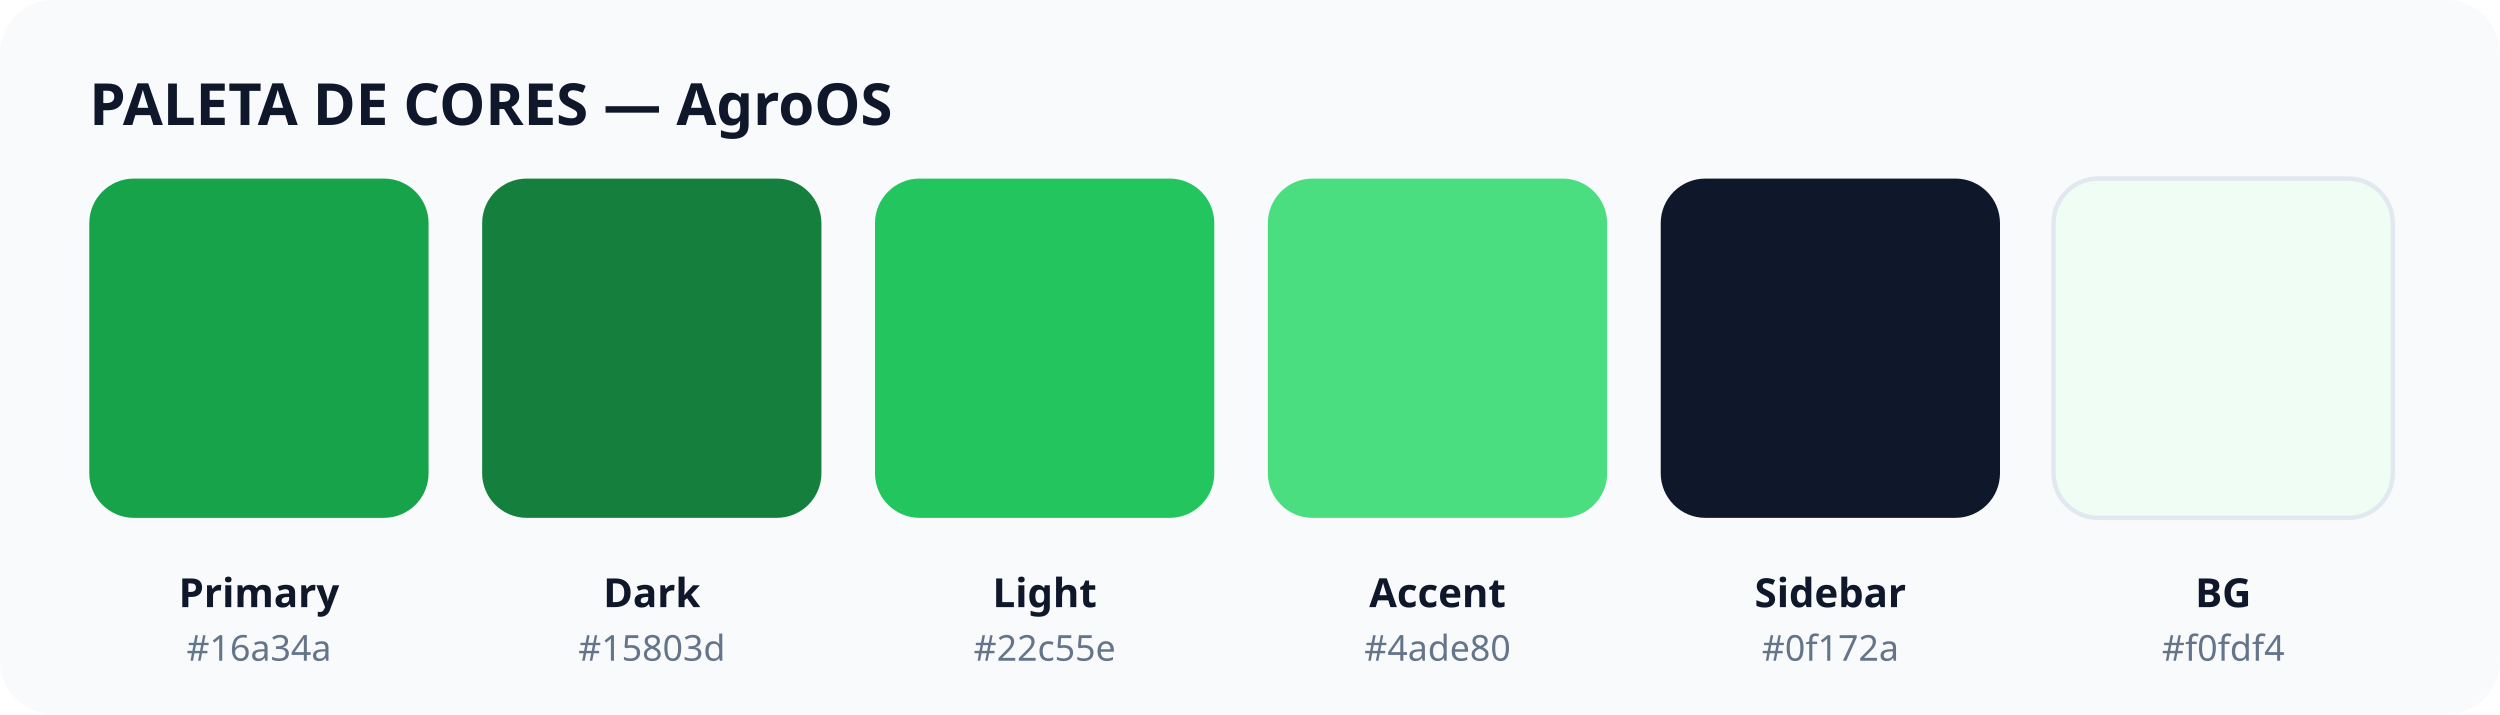
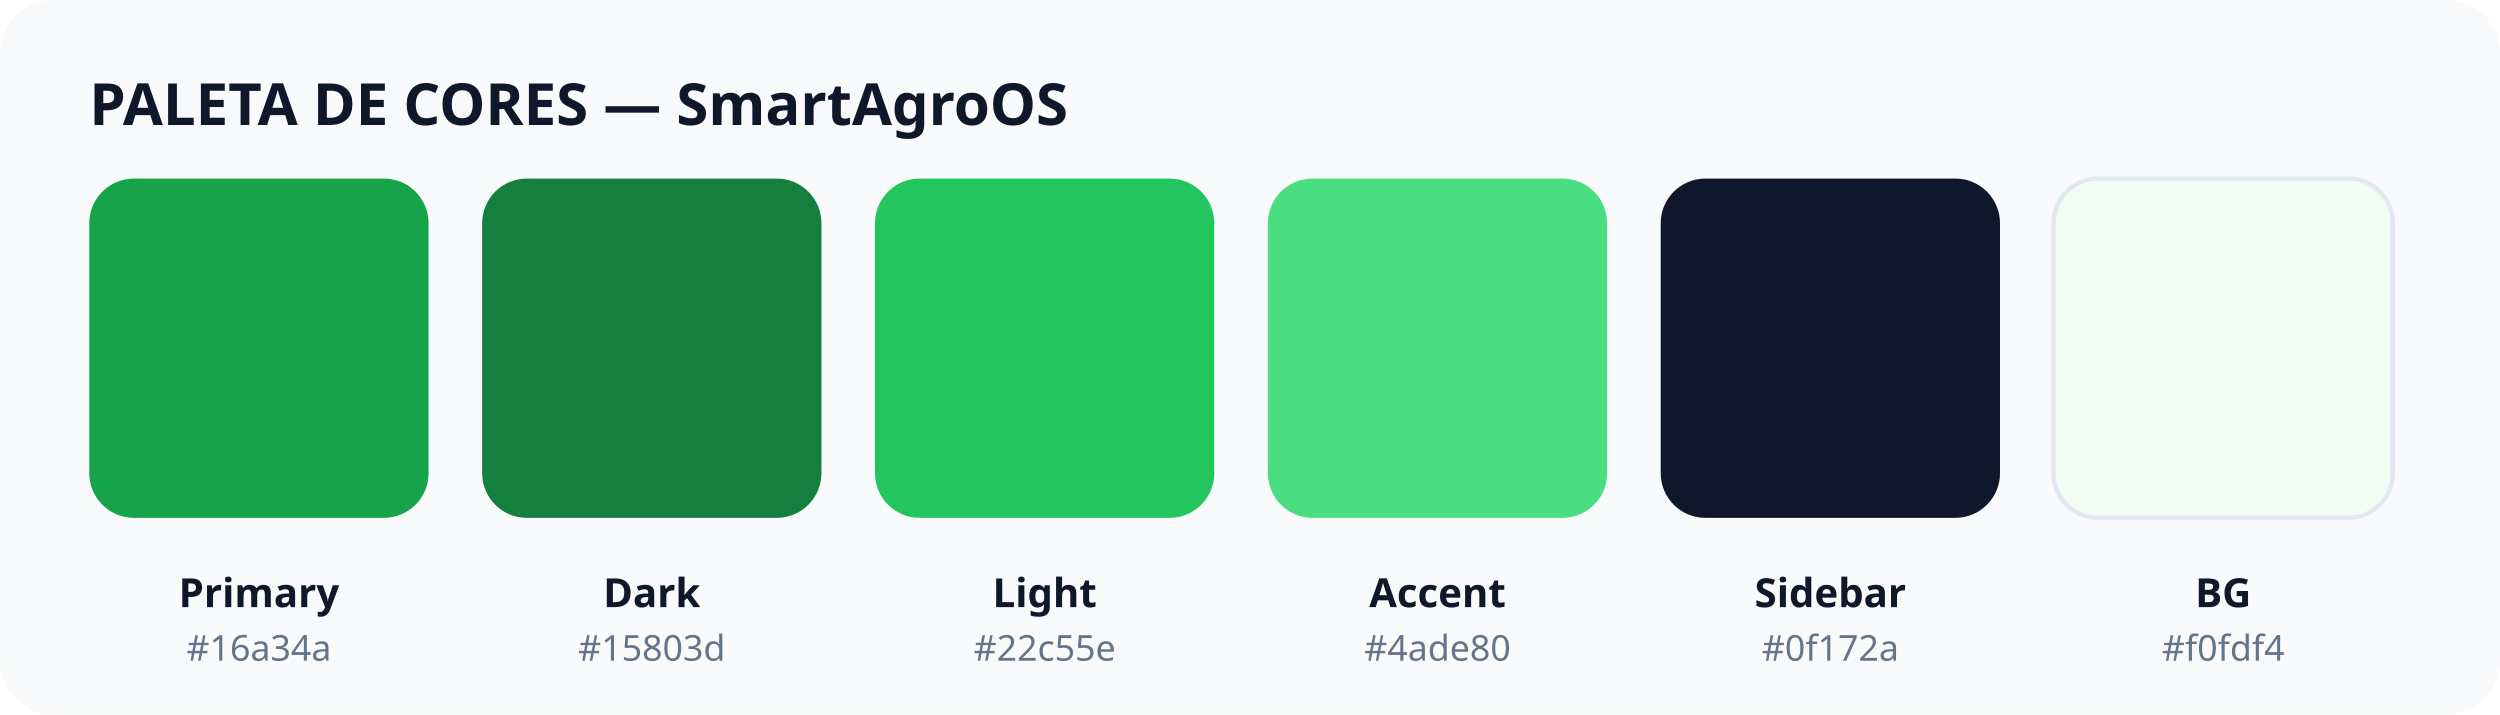
<svg xmlns="http://www.w3.org/2000/svg" viewBox="0 0 560 160">
  <rect width="560" height="160" rx="12" fill="#f8fafc" />
-   <text x="20" y="28" font-family="Montserrat, sans-serif" font-size="13" font-weight="700" fill="#0f172a">PALETA DE CORES — AgroOS</text>
+   <text x="20" y="28" font-family="Montserrat, sans-serif" font-size="13" font-weight="700" fill="#0f172a">PALETA DE CORES — SmartAgroOS</text>
  <rect x="20" y="40" width="76" height="76" rx="10" fill="#16a34a" />
  <text x="58" y="136" font-family="Montserrat, sans-serif" font-size="9" font-weight="700" fill="#0f172a" text-anchor="middle">Primary</text>
  <text x="58" y="148" font-family="Montserrat, sans-serif" font-size="8" fill="#64748b" text-anchor="middle">#16a34a</text>
  <rect x="108" y="40" width="76" height="76" rx="10" fill="#15803d" />
  <text x="146" y="136" font-family="Montserrat, sans-serif" font-size="9" font-weight="700" fill="#0f172a" text-anchor="middle">Dark</text>
  <text x="146" y="148" font-family="Montserrat, sans-serif" font-size="8" fill="#64748b" text-anchor="middle">#15803d</text>
  <rect x="196" y="40" width="76" height="76" rx="10" fill="#22c55e" />
  <text x="234" y="136" font-family="Montserrat, sans-serif" font-size="9" font-weight="700" fill="#0f172a" text-anchor="middle">Light</text>
  <text x="234" y="148" font-family="Montserrat, sans-serif" font-size="8" fill="#64748b" text-anchor="middle">#22c55e</text>
  <rect x="284" y="40" width="76" height="76" rx="10" fill="#4ade80" />
  <text x="322" y="136" font-family="Montserrat, sans-serif" font-size="9" font-weight="700" fill="#0f172a" text-anchor="middle">Accent</text>
  <text x="322" y="148" font-family="Montserrat, sans-serif" font-size="8" fill="#64748b" text-anchor="middle">#4ade80</text>
  <rect x="372" y="40" width="76" height="76" rx="10" fill="#0f172a" />
  <text x="410" y="136" font-family="Montserrat, sans-serif" font-size="9" font-weight="700" fill="#0f172a" text-anchor="middle">Sidebar</text>
  <text x="410" y="148" font-family="Montserrat, sans-serif" font-size="8" fill="#64748b" text-anchor="middle">#0f172a</text>
  <rect x="460" y="40" width="76" height="76" rx="10" fill="#f0fdf4" stroke="#e2e8f0" stroke-width="1" />
  <text x="498" y="136" font-family="Montserrat, sans-serif" font-size="9" font-weight="700" fill="#0f172a" text-anchor="middle">BG</text>
  <text x="498" y="148" font-family="Montserrat, sans-serif" font-size="8" fill="#64748b" text-anchor="middle">#f0fdf4</text>
</svg>
